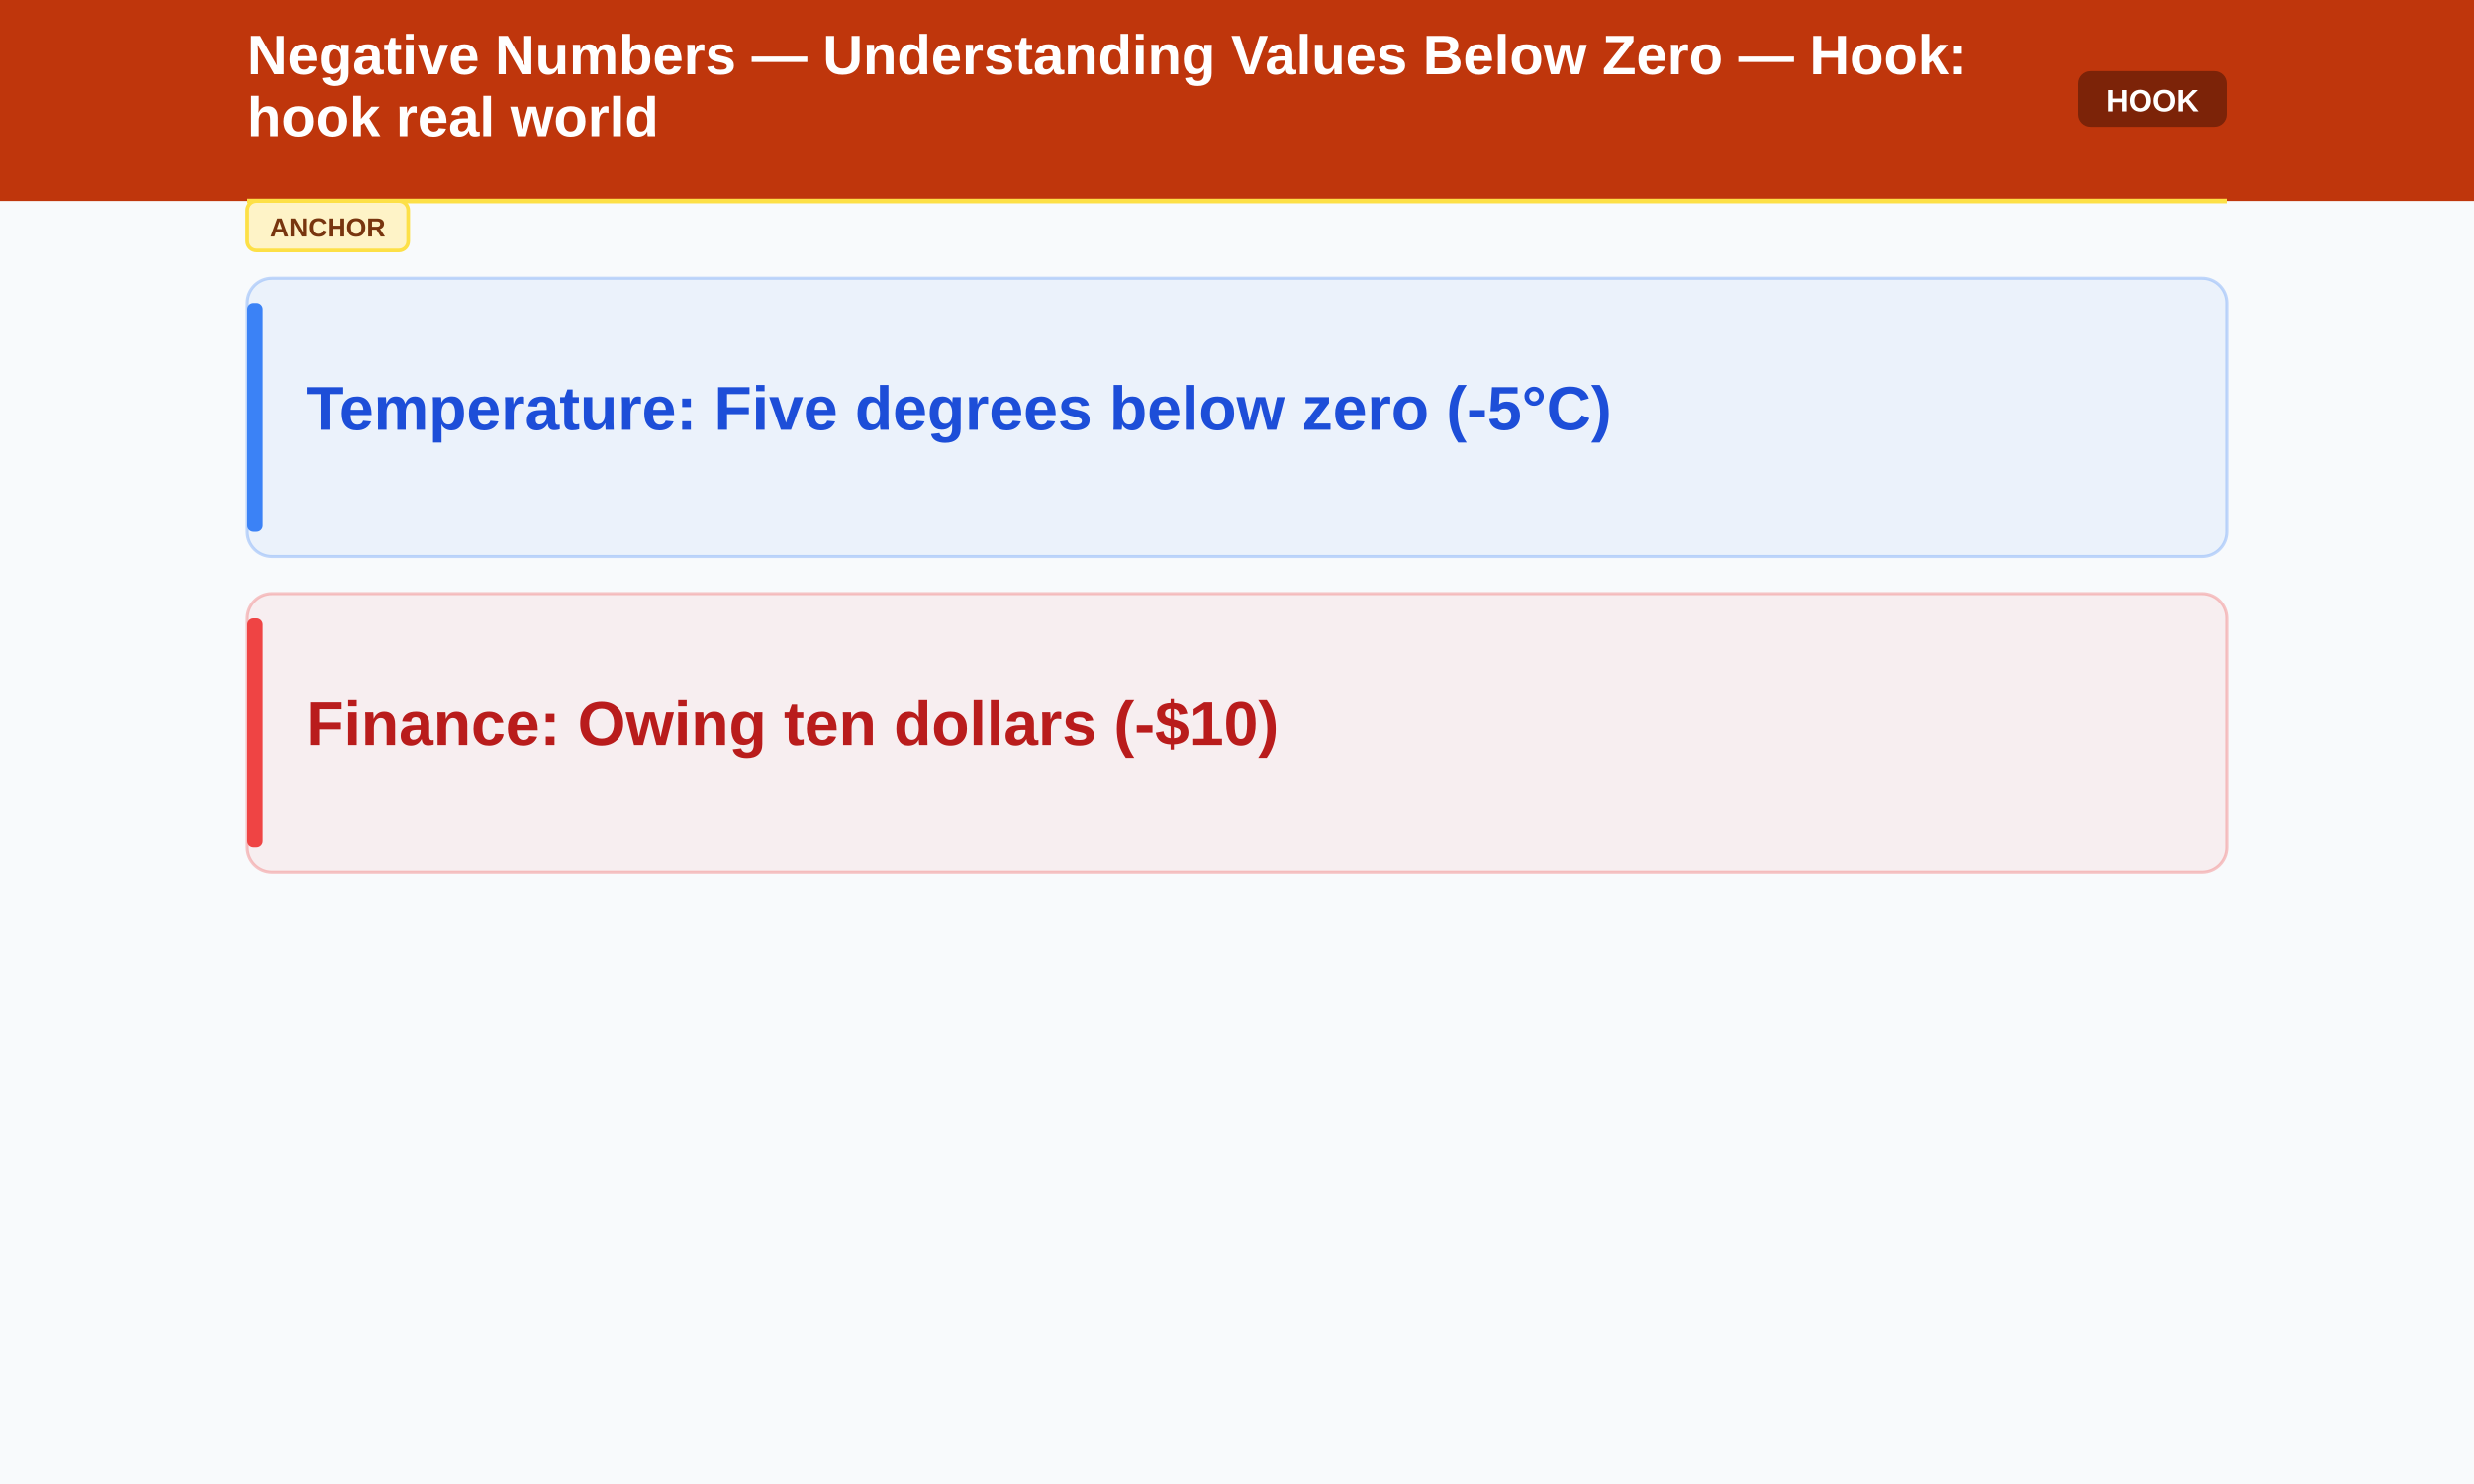
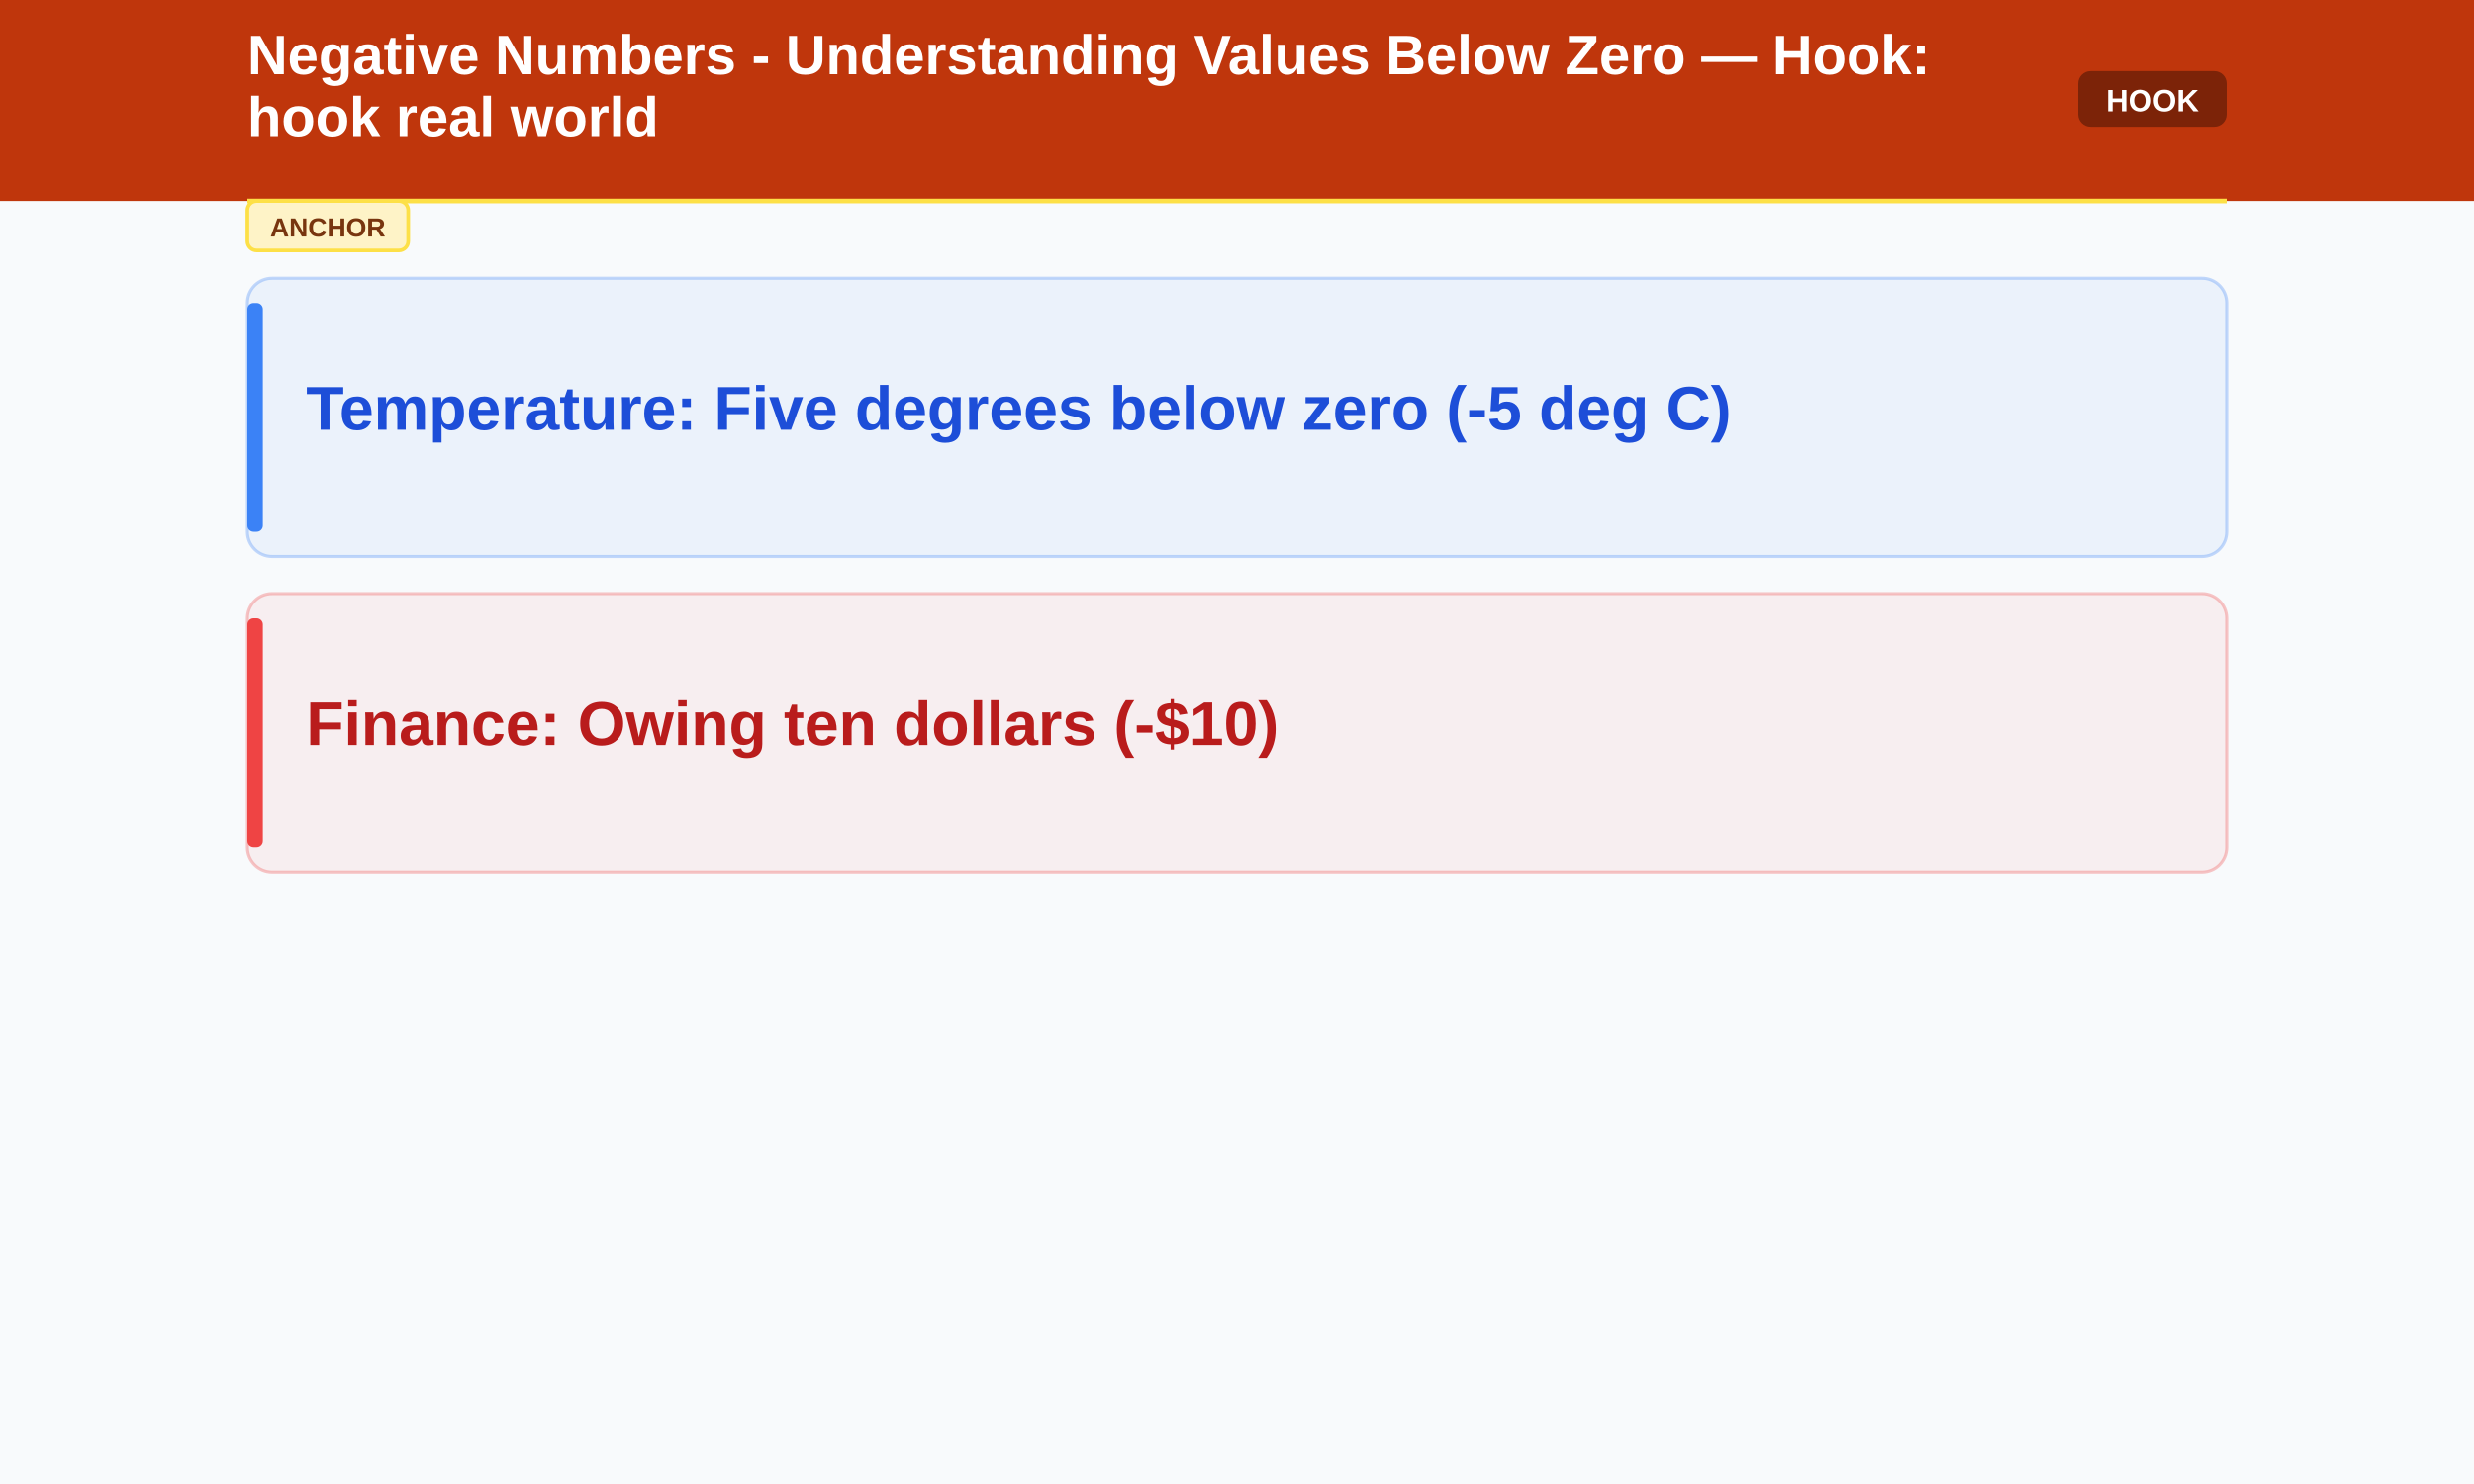
<svg xmlns="http://www.w3.org/2000/svg" width="800" height="480">
  <rect width="800" height="480" fill="#f8fafc" />
  <rect width="800" height="65" fill="#BF360C" />
-   <text x="80" y="24" font-family="Arial, sans-serif" font-size="18" font-weight="bold" fill="#FFFFFF" text-anchor="start">Negative Numbers — Understanding Values Below Zero — Hook:</text>
+   <text x="80" y="24" font-family="Arial, sans-serif" font-size="18" font-weight="bold" fill="#FFFFFF" text-anchor="start">Negative Numbers - Understanding Values Below Zero — Hook:</text>
  <text x="80" y="44" font-family="Arial, sans-serif" font-size="18" font-weight="bold" fill="#FFFFFF" text-anchor="start">hook real world</text>
  <rect x="672" y="23" width="48" height="18" rx="4" fill="#000000" opacity="0.35" />
  <text x="696" y="36" font-family="Arial, sans-serif" font-size="10" font-weight="bold" fill="#FFFFFF" text-anchor="middle">HOOK</text>
  <line x1="80" y1="65" x2="720" y2="65" stroke="#fde047" stroke-width="1.5" />
  <rect x="80" y="65" width="52" height="16" rx="3" fill="#fef3c7" stroke="#fde047" stroke-width="1.2" />
  <text x="106" y="76.5" font-family="Arial, sans-serif" font-size="8.5" font-weight="bold" fill="#78350f" text-anchor="middle">ANCHOR</text>
  <rect x="80" y="90" width="640" height="90" rx="8" fill="#3b82f6" opacity="0.07" />
  <rect x="80" y="90" width="640" height="90" rx="8" fill="none" stroke="#3b82f6" stroke-width="1" opacity="0.3" />
  <rect x="80" y="98" width="5" height="74" rx="2" fill="#3b82f6" />
-   <text x="99" y="139" font-family="Arial, sans-serif" font-size="20" font-weight="bold" fill="#1d4ed8" text-anchor="start">Temperature: Five degrees below zero (-5°C)</text>
+   <text x="99" y="139" font-family="Arial, sans-serif" font-size="20" font-weight="bold" fill="#1d4ed8" text-anchor="start">Temperature: Five degrees below zero (-5 deg C)</text>
  <rect x="80" y="192" width="640" height="90" rx="8" fill="#ef4444" opacity="0.07" />
  <rect x="80" y="192" width="640" height="90" rx="8" fill="none" stroke="#ef4444" stroke-width="1" opacity="0.3" />
  <rect x="80" y="200" width="5" height="74" rx="2" fill="#ef4444" />
  <text x="99" y="241" font-family="Arial, sans-serif" font-size="20" font-weight="bold" fill="#b91c1c" text-anchor="start">Finance: Owing ten dollars (-$10)</text>
</svg>
